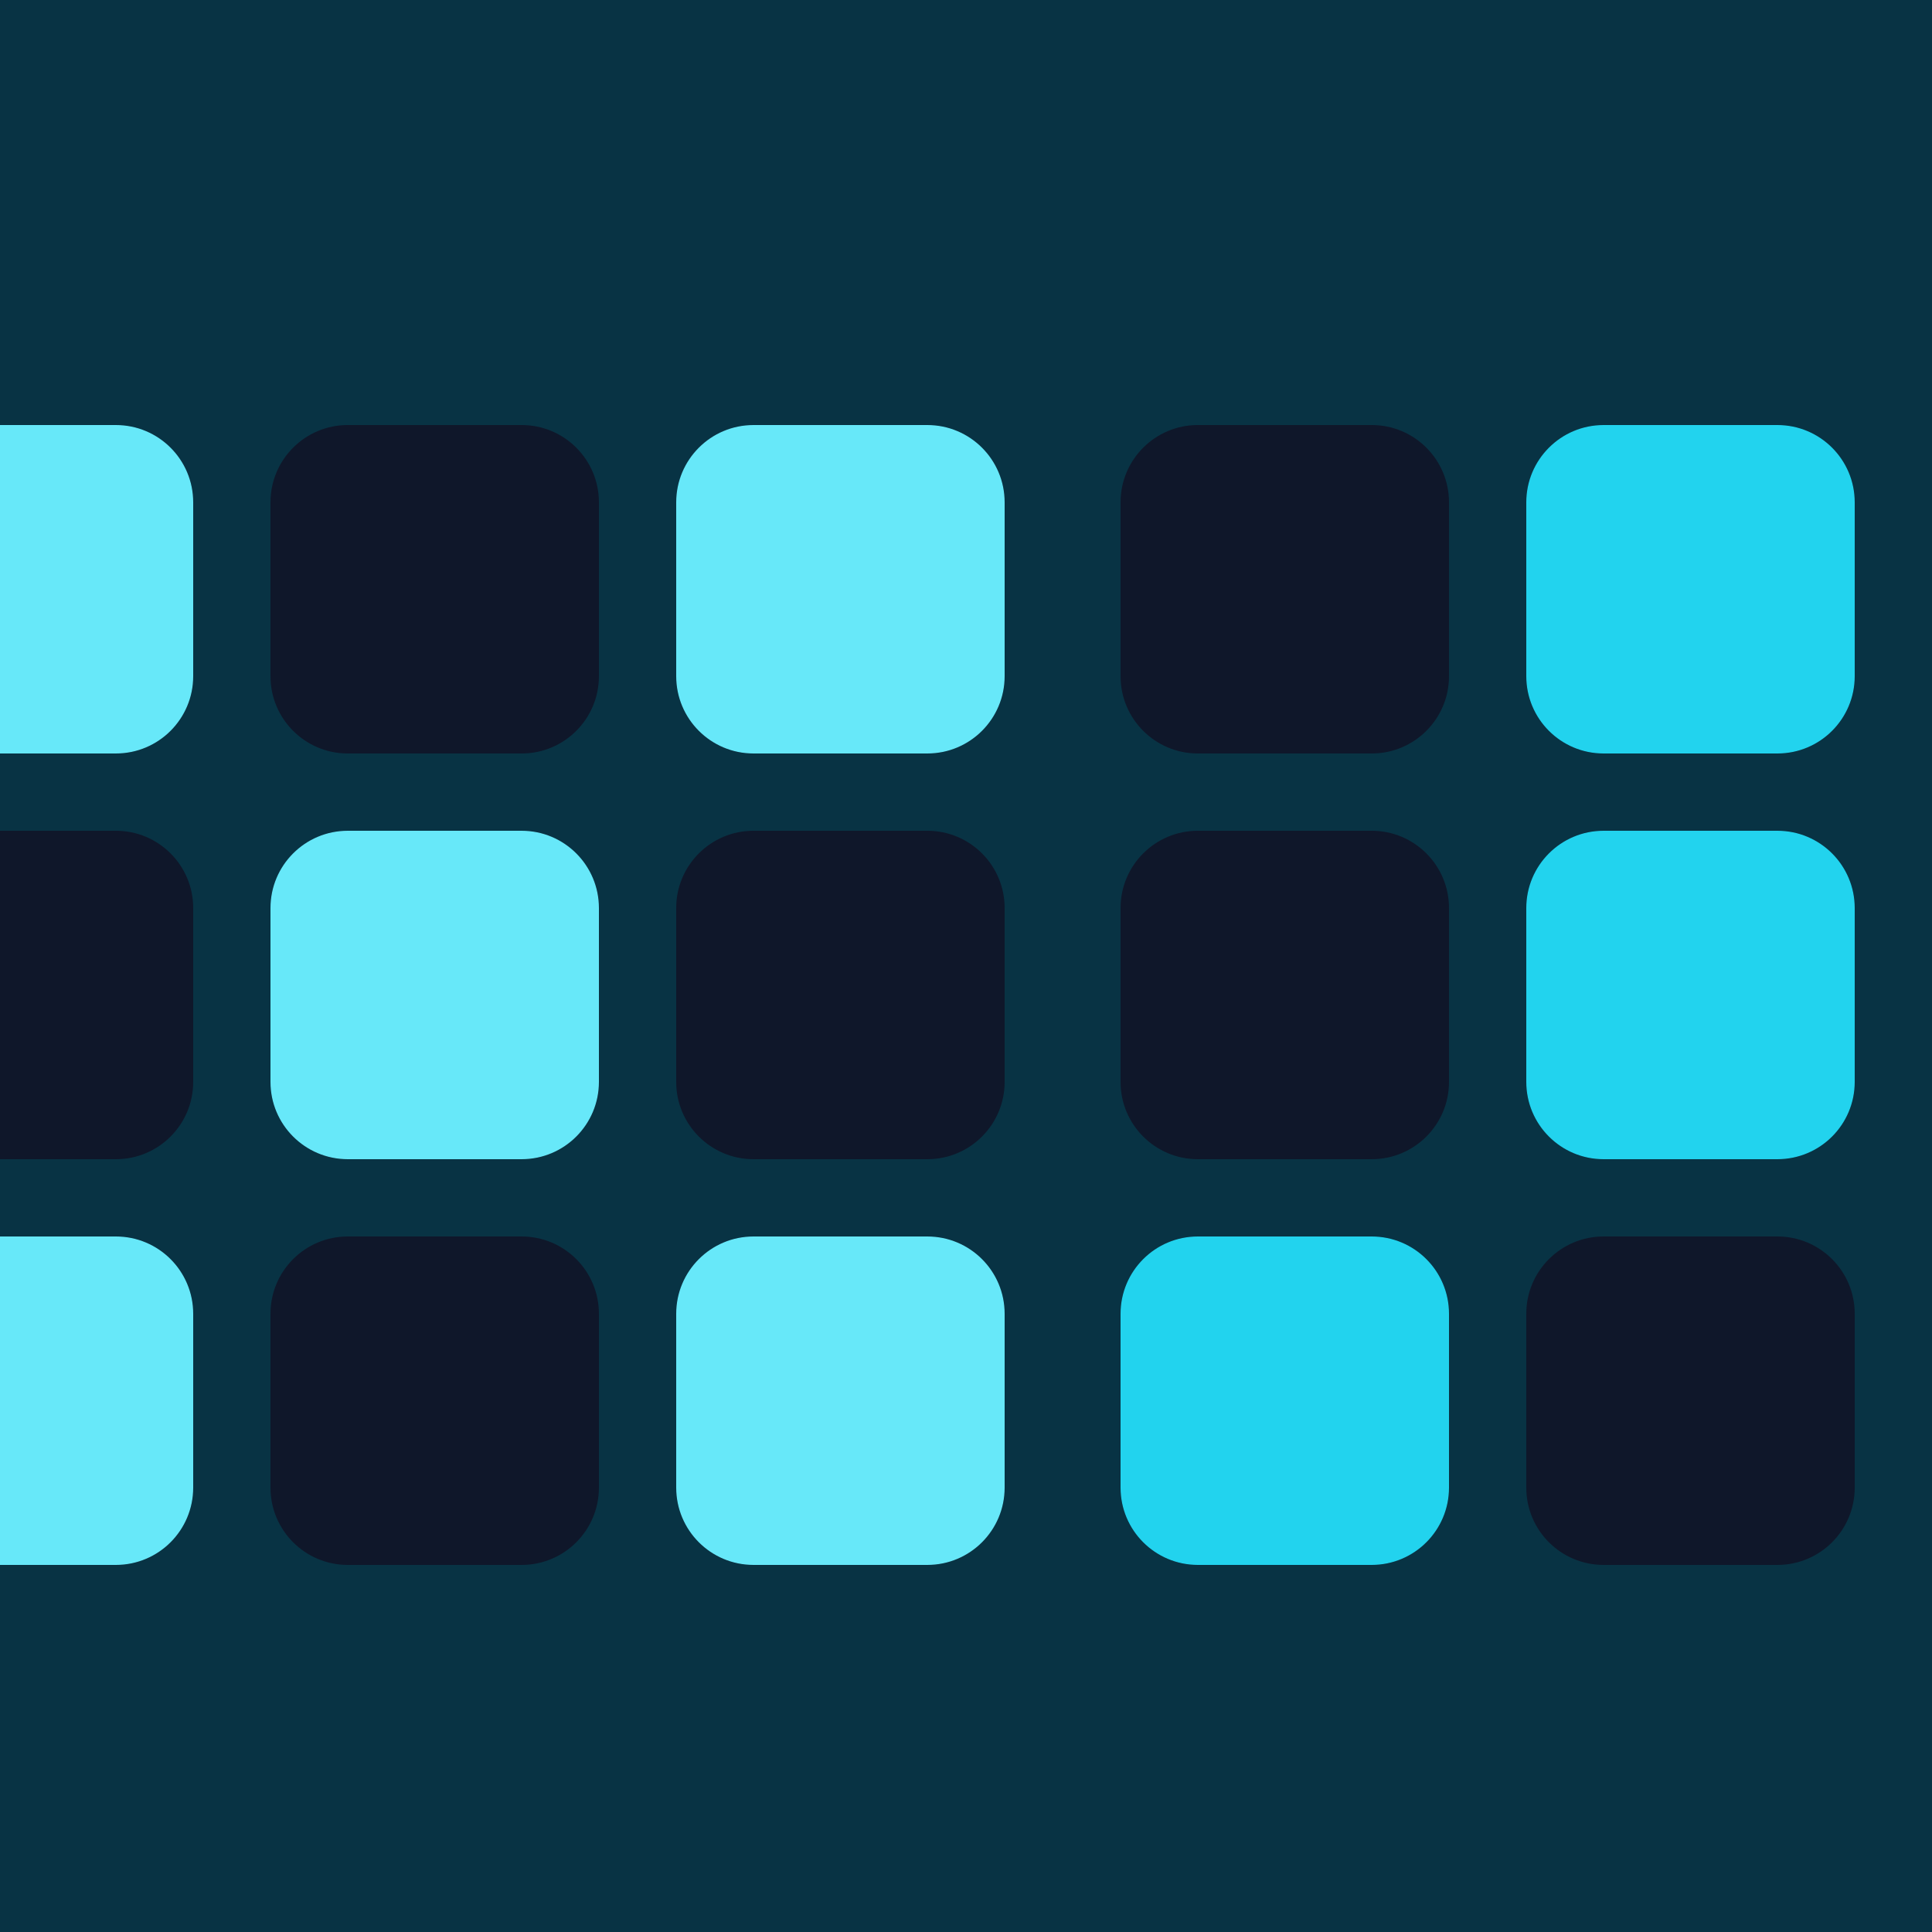
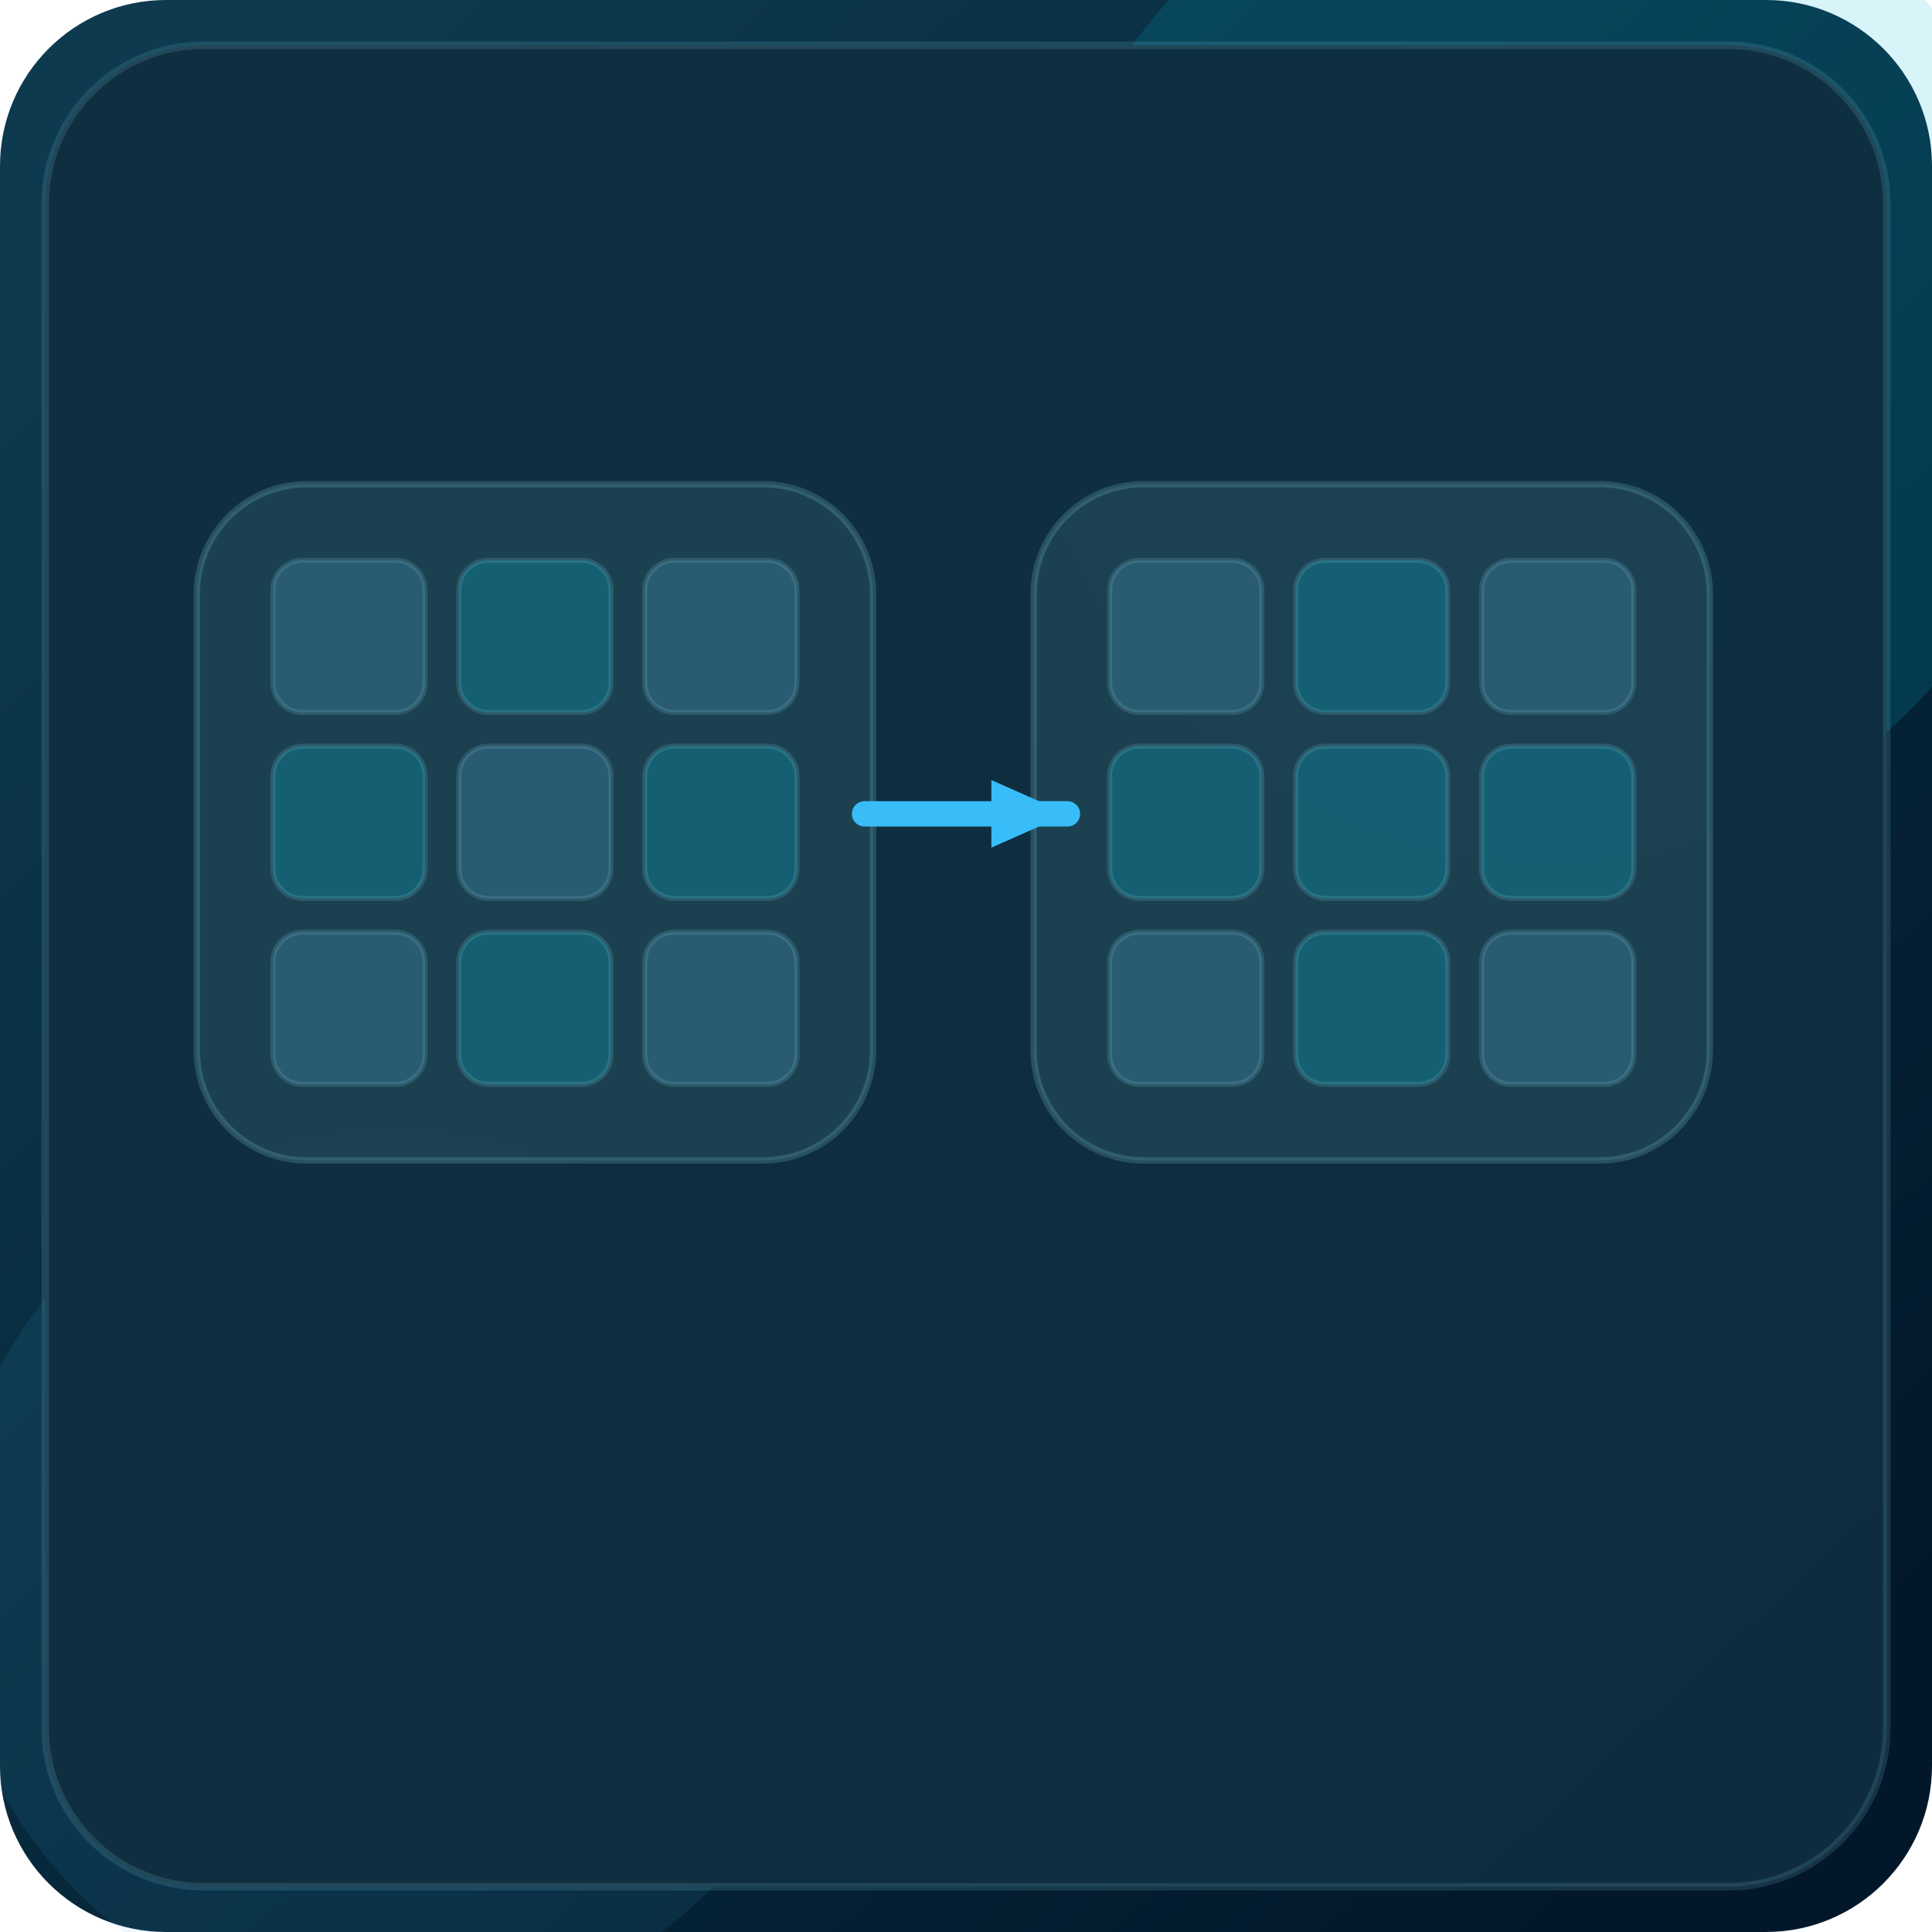
- <svg xmlns="http://www.w3.org/2000/svg" viewBox="60 0 200 200" role="img" aria-labelledby="title desc">
-   <rect width="320" height="200" rx="28" fill="#083344" />
-   <g transform="translate(46 44)">
-     <g fill="#0f172a">
-       <rect x="0" y="0" width="34" height="34" rx="8" />
-       <rect x="42" y="0" width="34" height="34" rx="8" />
-       <rect x="84" y="0" width="34" height="34" rx="8" />
-       <rect x="0" y="42" width="34" height="34" rx="8" />
-       <rect x="42" y="42" width="34" height="34" rx="8" />
-       <rect x="84" y="42" width="34" height="34" rx="8" />
-       <rect x="0" y="84" width="34" height="34" rx="8" />
-       <rect x="42" y="84" width="34" height="34" rx="8" />
-       <rect x="84" y="84" width="34" height="34" rx="8" />
-     </g>
-     <g fill="#67e8f9">
-       <rect x="0" y="0" width="34" height="34" rx="8" />
-       <rect x="84" y="0" width="34" height="34" rx="8" />
-       <rect x="42" y="42" width="34" height="34" rx="8" />
-       <rect x="0" y="84" width="34" height="34" rx="8" />
-       <rect x="84" y="84" width="34" height="34" rx="8" />
-     </g>
-   </g>
-   <g transform="translate(176 44)">
-     <g fill="#0f172a">
-       <rect x="0" y="0" width="34" height="34" rx="8" />
-       <rect x="42" y="0" width="34" height="34" rx="8" />
-       <rect x="84" y="0" width="34" height="34" rx="8" />
-       <rect x="0" y="42" width="34" height="34" rx="8" />
-       <rect x="42" y="42" width="34" height="34" rx="8" />
-       <rect x="84" y="42" width="34" height="34" rx="8" />
-       <rect x="0" y="84" width="34" height="34" rx="8" />
-       <rect x="42" y="84" width="34" height="34" rx="8" />
-       <rect x="84" y="84" width="34" height="34" rx="8" />
-     </g>
-     <g fill="#22d3ee">
-       <rect x="42" y="0" width="34" height="34" rx="8" />
-       <rect x="42" y="42" width="34" height="34" rx="8" />
-       <rect x="0" y="84" width="34" height="34" rx="8" />
-       <rect x="84" y="84" width="34" height="34" rx="8" />
-     </g>
+ <svg xmlns="http://www.w3.org/2000/svg" width="512" height="512" viewBox="0 0 512 512" fill="none">
+   <defs>
+     <linearGradient id="light-grid-background" x1="48" y1="36" x2="454" y2="474" gradientUnits="userSpaceOnUse">
+       <stop stop-color="#0d3a4f" />
+       <stop offset="1" stop-color="#02182a" />
+     </linearGradient>
+   </defs>
+   <rect width="512" height="512" rx="44" fill="url(#light-grid-background)" />
+   <circle cx="410" cy="92" r="136" fill="rgba(6, 182, 212, 0.16)" />
+   <circle cx="104" cy="418" r="118" fill="rgba(56, 189, 248, 0.09)" />
+   <rect x="12" y="12" width="488" height="488" rx="42" fill="rgba(15, 46, 63, 0.94)" stroke="rgba(128, 201, 220, 0.16)" stroke-width="2" />
+   <g transform="translate(256 256) scale(1.12) translate(-256 -256)">
+     <rect x="74" y="142" width="160" height="160" rx="26" fill="rgba(27, 66, 83, 0.96)" stroke="rgba(128, 201, 220, 0.22)" stroke-width="1.5" />
+     <rect x="92" y="160" width="36" height="36" rx="7" fill="#295b71" stroke="rgba(128, 201, 220, 0.18)" stroke-width="1.2" />
+     <rect x="136" y="160" width="36" height="36" rx="7" fill="rgba(6, 182, 212, 0.26)" stroke="rgba(128, 201, 220, 0.18)" stroke-width="1.2" />
+     <rect x="180" y="160" width="36" height="36" rx="7" fill="#295b71" stroke="rgba(128, 201, 220, 0.18)" stroke-width="1.2" />
+     <rect x="92" y="204" width="36" height="36" rx="7" fill="rgba(6, 182, 212, 0.26)" stroke="rgba(128, 201, 220, 0.18)" stroke-width="1.2" />
+     <rect x="136" y="204" width="36" height="36" rx="7" fill="#295b71" stroke="rgba(128, 201, 220, 0.18)" stroke-width="1.2" />
+     <rect x="180" y="204" width="36" height="36" rx="7" fill="rgba(6, 182, 212, 0.26)" stroke="rgba(128, 201, 220, 0.18)" stroke-width="1.2" />
+     <rect x="92" y="248" width="36" height="36" rx="7" fill="#295b71" stroke="rgba(128, 201, 220, 0.18)" stroke-width="1.2" />
+     <rect x="136" y="248" width="36" height="36" rx="7" fill="rgba(6, 182, 212, 0.26)" stroke="rgba(128, 201, 220, 0.18)" stroke-width="1.2" />
+     <rect x="180" y="248" width="36" height="36" rx="7" fill="#295b71" stroke="rgba(128, 201, 220, 0.18)" stroke-width="1.2" />
+     <rect x="272" y="142" width="160" height="160" rx="26" fill="rgba(27, 66, 83, 0.96)" stroke="rgba(128, 201, 220, 0.22)" stroke-width="1.5" />
+     <rect x="290" y="160" width="36" height="36" rx="7" fill="#295b71" stroke="rgba(128, 201, 220, 0.18)" stroke-width="1.2" />
+     <rect x="334" y="160" width="36" height="36" rx="7" fill="rgba(6, 182, 212, 0.26)" stroke="rgba(128, 201, 220, 0.18)" stroke-width="1.2" />
+     <rect x="378" y="160" width="36" height="36" rx="7" fill="#295b71" stroke="rgba(128, 201, 220, 0.18)" stroke-width="1.2" />
+     <rect x="290" y="204" width="36" height="36" rx="7" fill="rgba(6, 182, 212, 0.26)" stroke="rgba(128, 201, 220, 0.18)" stroke-width="1.2" />
+     <rect x="334" y="204" width="36" height="36" rx="7" fill="rgba(6, 182, 212, 0.26)" stroke="rgba(128, 201, 220, 0.18)" stroke-width="1.2" />
+     <rect x="378" y="204" width="36" height="36" rx="7" fill="rgba(6, 182, 212, 0.26)" stroke="rgba(128, 201, 220, 0.18)" stroke-width="1.2" />
+     <rect x="290" y="248" width="36" height="36" rx="7" fill="#295b71" stroke="rgba(128, 201, 220, 0.18)" stroke-width="1.2" />
+     <rect x="334" y="248" width="36" height="36" rx="7" fill="rgba(6, 182, 212, 0.26)" stroke="rgba(128, 201, 220, 0.18)" stroke-width="1.2" />
+     <rect x="378" y="248" width="36" height="36" rx="7" fill="#295b71" stroke="rgba(128, 201, 220, 0.18)" stroke-width="1.2" />
+     <line x1="232" y1="220" x2="280" y2="220" stroke="#38bdf8" stroke-linecap="round" stroke-width="6" />
+     <polygon points="280,220 262,212 262,228" fill="#38bdf8" />
  </g>
</svg>
